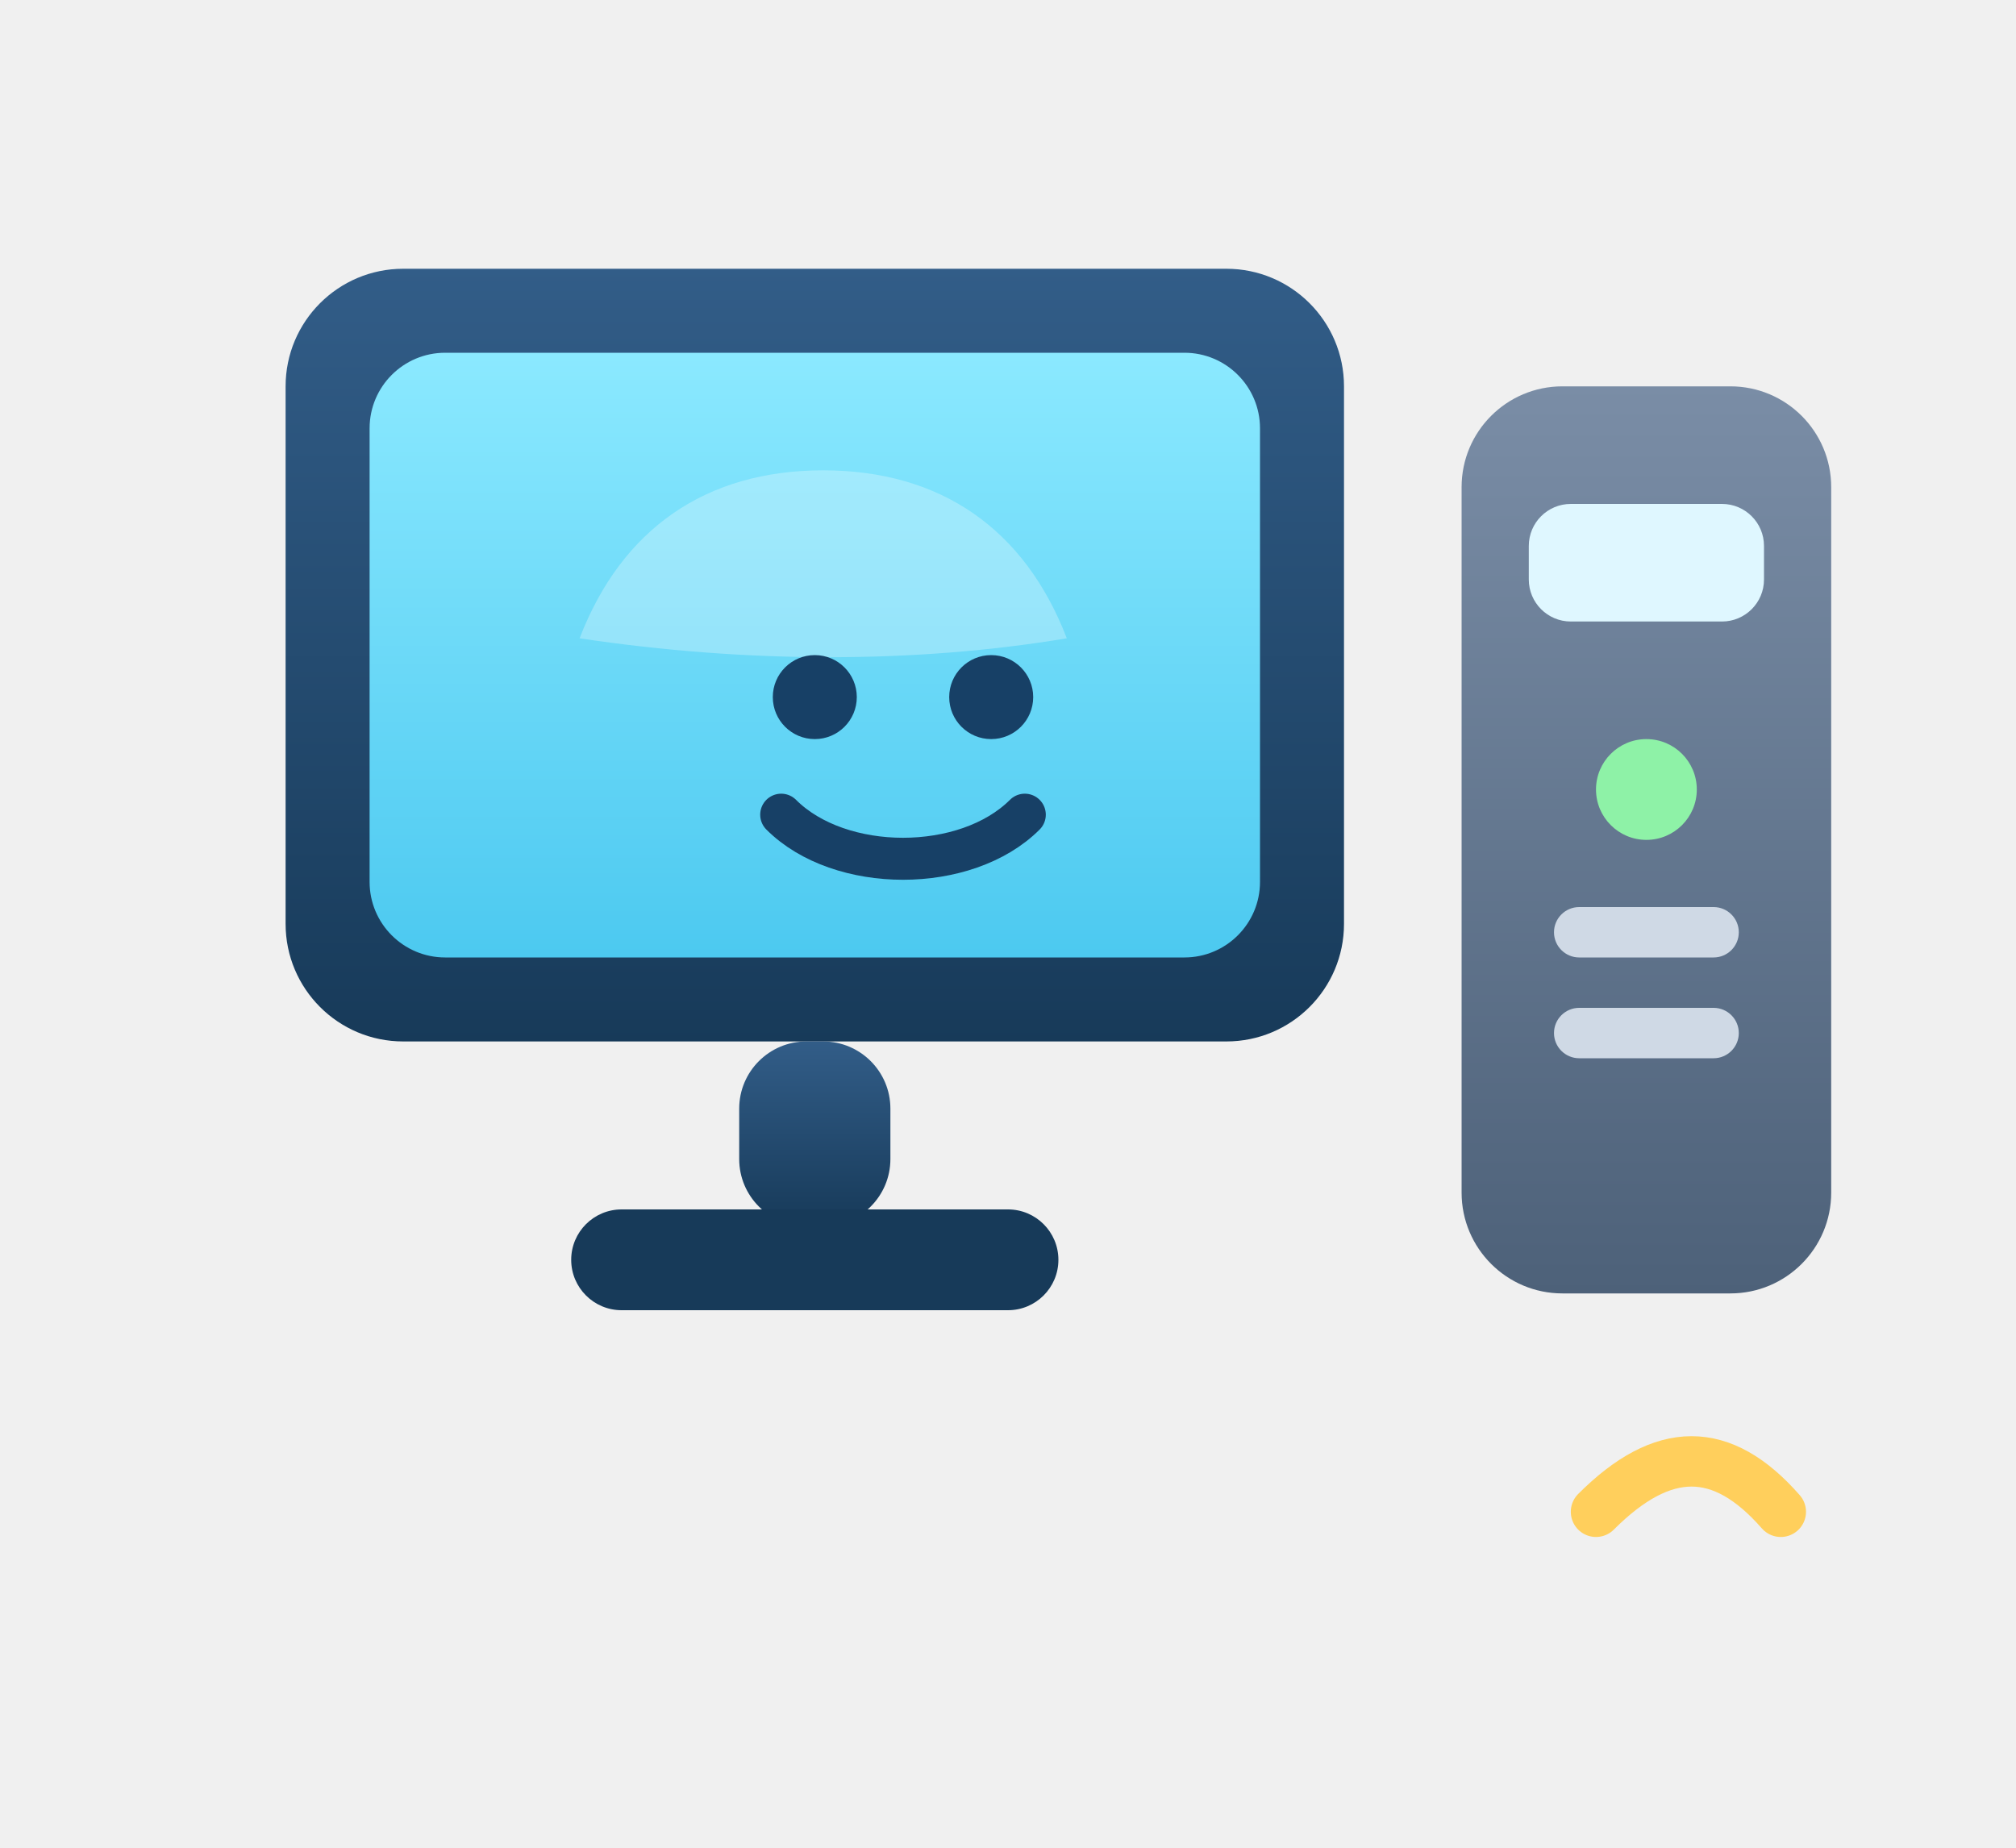
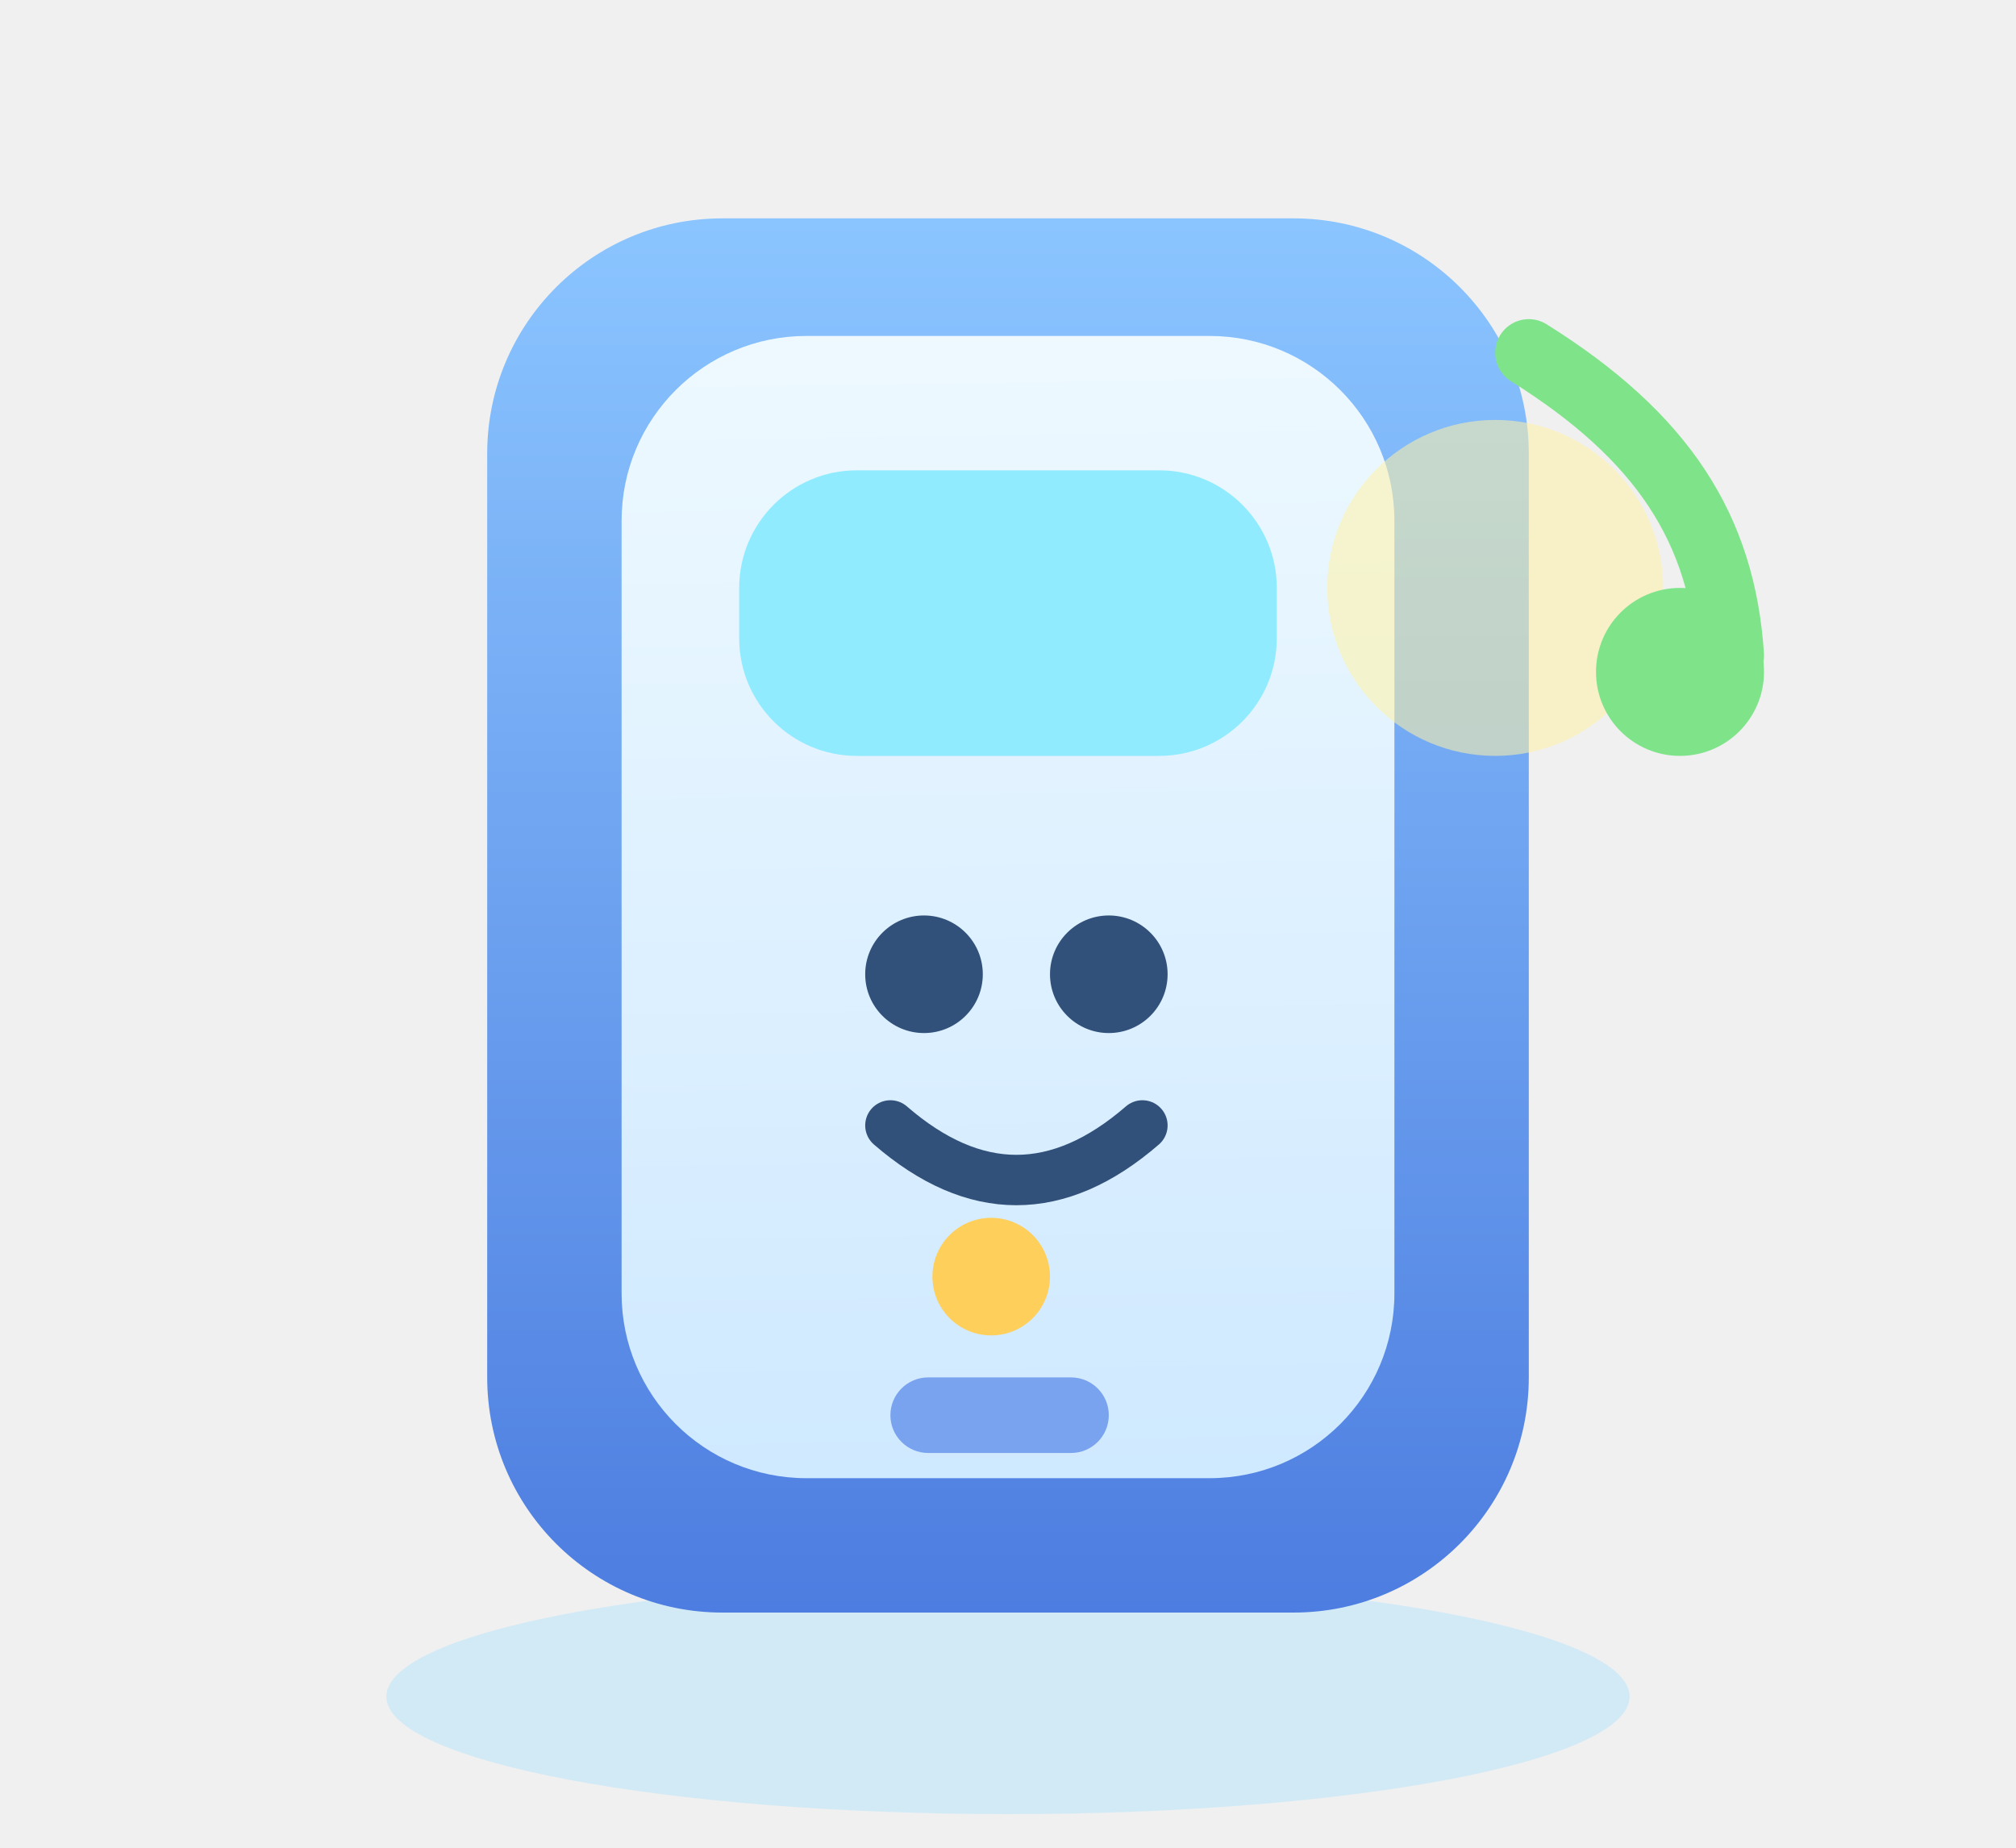
<svg xmlns="http://www.w3.org/2000/svg" viewBox="0 0 240 220" role="img" aria-labelledby="title desc">
  <defs>
-     <linearGradient id="screen" x1="0%" y1="0%" x2="0%" y2="100%">
-       <stop offset="0%" stop-color="#8be9ff" />
-       <stop offset="100%" stop-color="#4cc9f0" />
+     <linearGradient id="towerBody" x1="0%" y1="0%" x2="0%" y2="100%">
+       <stop offset="0%" stop-color="#8bc5ff" />
+       <stop offset="100%" stop-color="#4d7de0" />
    </linearGradient>
-     <linearGradient id="body" x1="0%" y1="0%" x2="0%" y2="100%">
-       <stop offset="0%" stop-color="#325d88" />
-       <stop offset="100%" stop-color="#173a59" />
-     </linearGradient>
-     <linearGradient id="tower" x1="0%" y1="0%" x2="0%" y2="100%">
-       <stop offset="0%" stop-color="#7a8da6" />
-       <stop offset="100%" stop-color="#4d6179" />
+     <linearGradient id="frontGlow" x1="0%" y1="0%" x2="1%" y2="100%">
+       <stop offset="0%" stop-color="#eef9ff" />
+       <stop offset="100%" stop-color="#cfe9ff" />
    </linearGradient>
  </defs>
-   <g transform="translate(14 20)">
-     <rect x="20" y="12" width="126" height="92" rx="14" fill="url(#body)" />
-     <rect x="30" y="22" width="106" height="72" rx="9" fill="url(#screen)" />
-     <path d="M84 36c14 0 24 7 29 20-18 3-38 3-58 0 5-13 15-20 29-20z" fill="#ffffff" opacity=".28" />
-     <circle cx="83" cy="63" r="5" fill="#174066" />
-     <circle cx="104" cy="63" r="5" fill="#174066" />
-     <path d="M79 77c7 7 22 7 29 0" fill="none" stroke="#174066" stroke-linecap="round" stroke-width="5" />
-     <rect x="74" y="104" width="18" height="22" rx="8" fill="url(#body)" />
-     <rect x="54" y="124" width="58" height="12" rx="6" fill="#173a59" />
-     <rect x="160" y="26" width="44" height="108" rx="12" fill="url(#tower)" />
-     <rect x="168" y="40" width="28" height="14" rx="5" fill="#dff7ff" />
-     <circle cx="182" cy="74" r="6" fill="#8ef2a7" />
-     <rect x="171" y="88" width="22" height="6" rx="3" fill="#cfd9e5" />
-     <rect x="171" y="100" width="22" height="6" rx="3" fill="#cfd9e5" />
-     <path d="M176 160c8-8 15-8 22 0" fill="none" stroke="#ffcf5c" stroke-linecap="round" stroke-width="6" />
+   <g transform="translate(32 18)">
+     <ellipse cx="88" cy="184" rx="74" ry="14" fill="#9bdfff" opacity=".35" />
+     <rect x="26" y="8" width="124" height="166" rx="28" fill="url(#towerBody)" />
+     <rect x="42" y="22" width="92" height="136" rx="22" fill="url(#frontGlow)" />
+     <rect x="56" y="38" width="64" height="34" rx="14" fill="#91ebff" />
+     <circle cx="78" cy="98" r="7" fill="#31507a" />
+     <circle cx="100" cy="98" r="7" fill="#31507a" />
+     <path d="M74 116q15 13 30 0" fill="none" stroke="#31507a" stroke-linecap="round" stroke-width="6" />
+     <circle cx="86" cy="134" r="7" fill="#ffcf5c" />
+     <rect x="74" y="146" width="26" height="9" rx="4.5" fill="#7aa3ef" />
+     <circle cx="146" cy="52" r="20" fill="#fff3a6" opacity=".55" />
+     <path d="M150 24c16 10 23 21 24 36" fill="none" stroke="#7fe38a" stroke-linecap="round" stroke-width="8" />
+     <circle cx="168" cy="62" r="10" fill="#7fe38a" />
  </g>
</svg>
